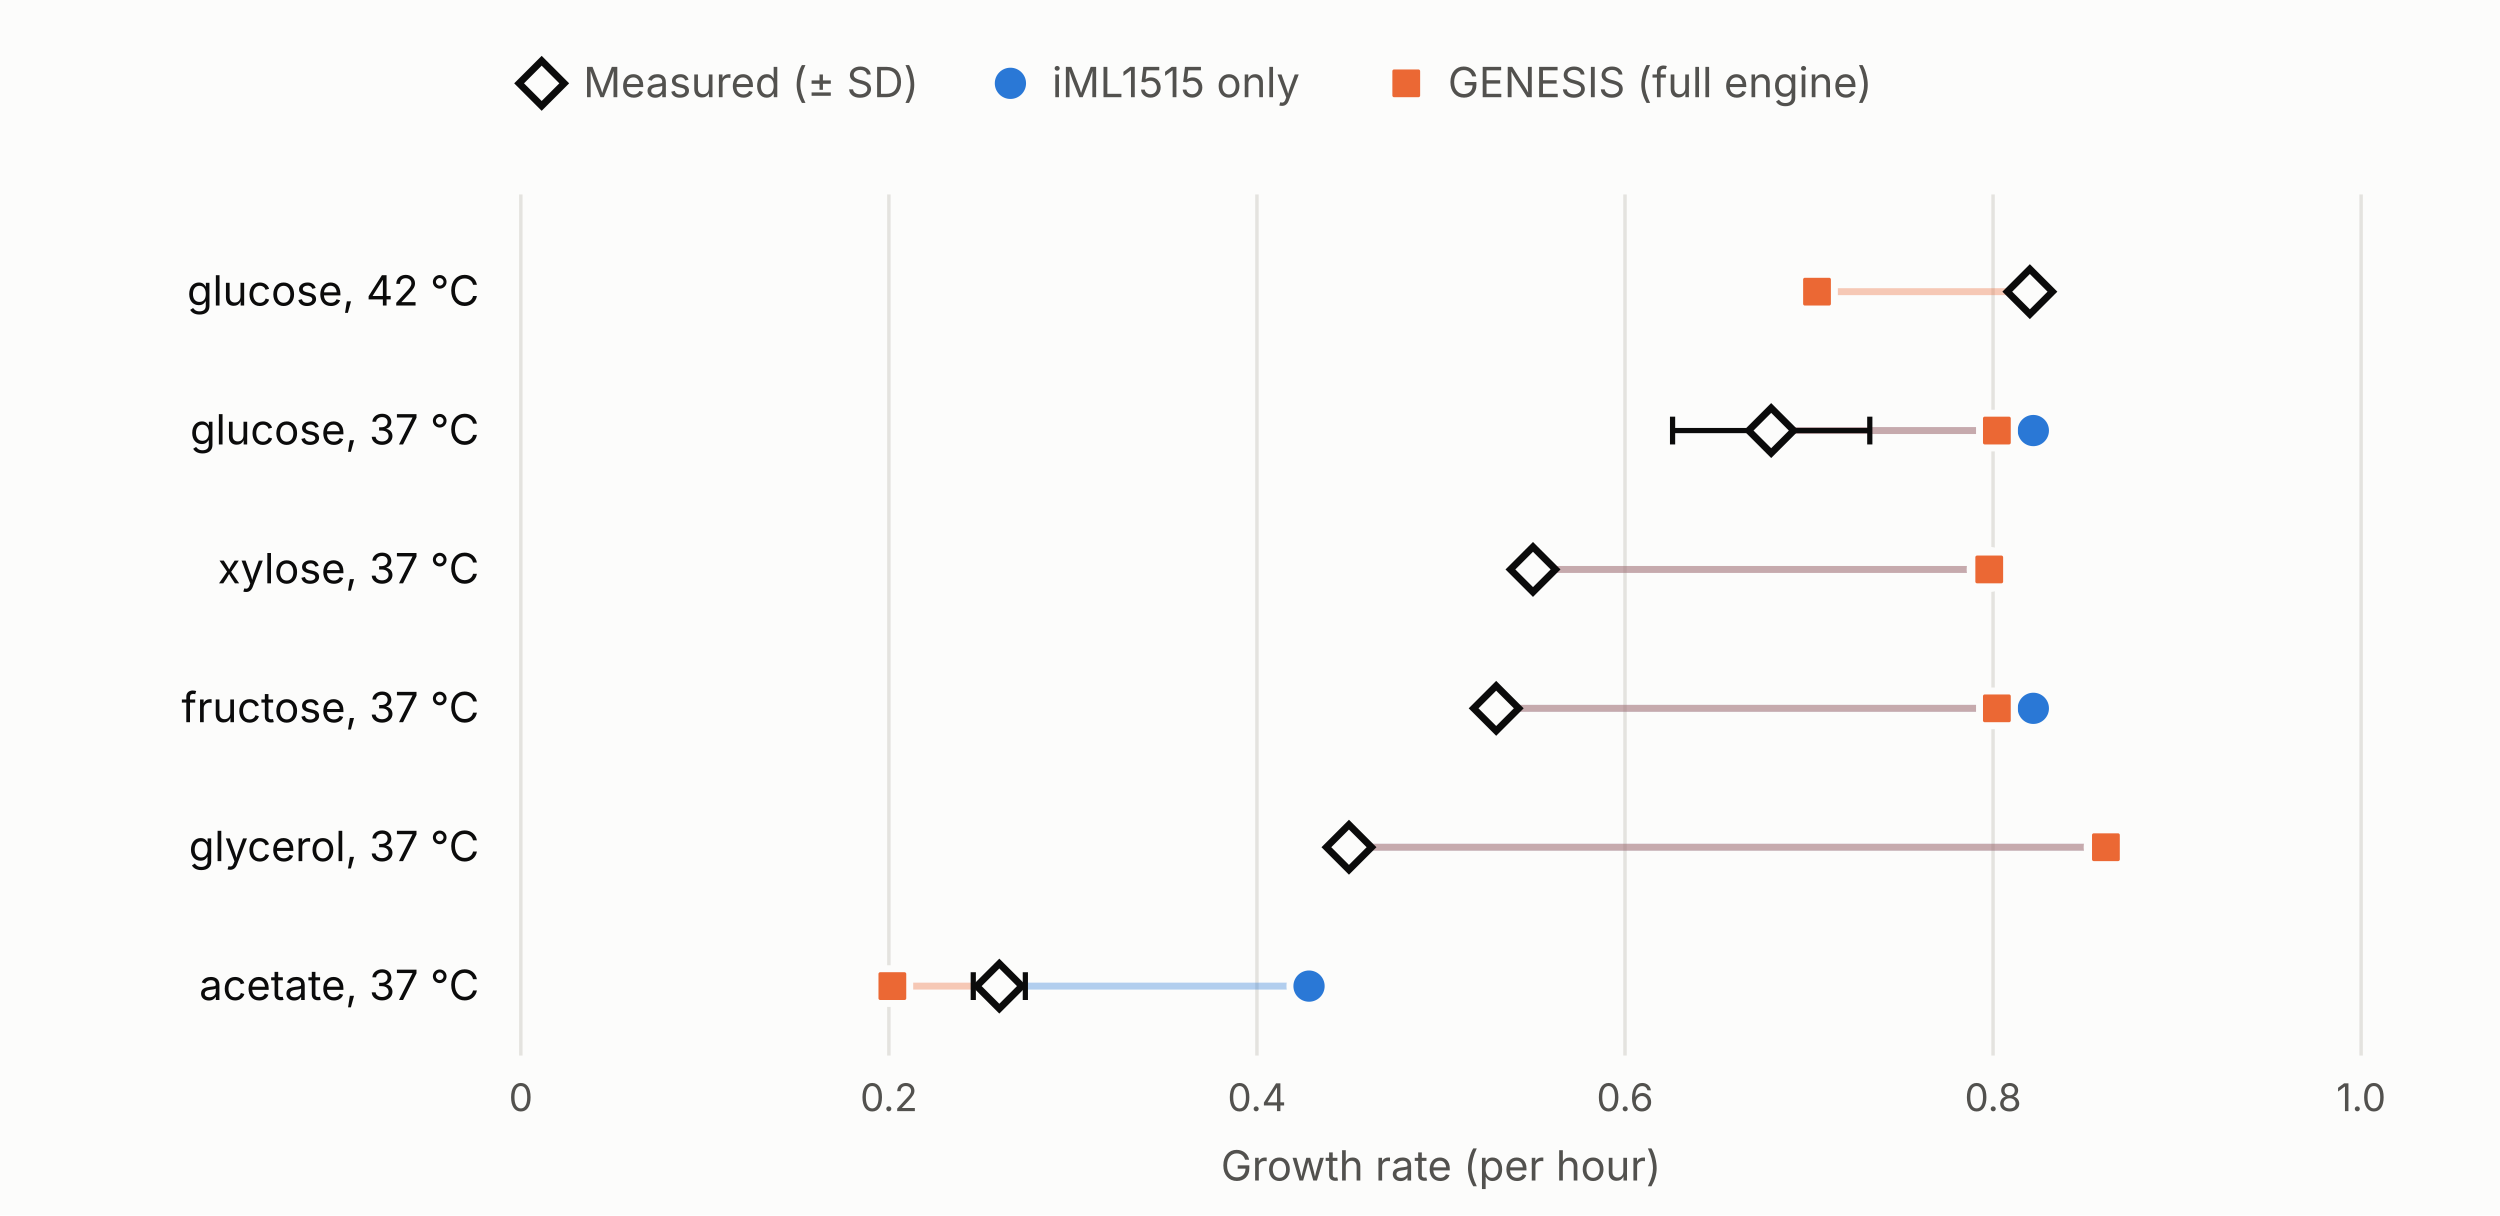
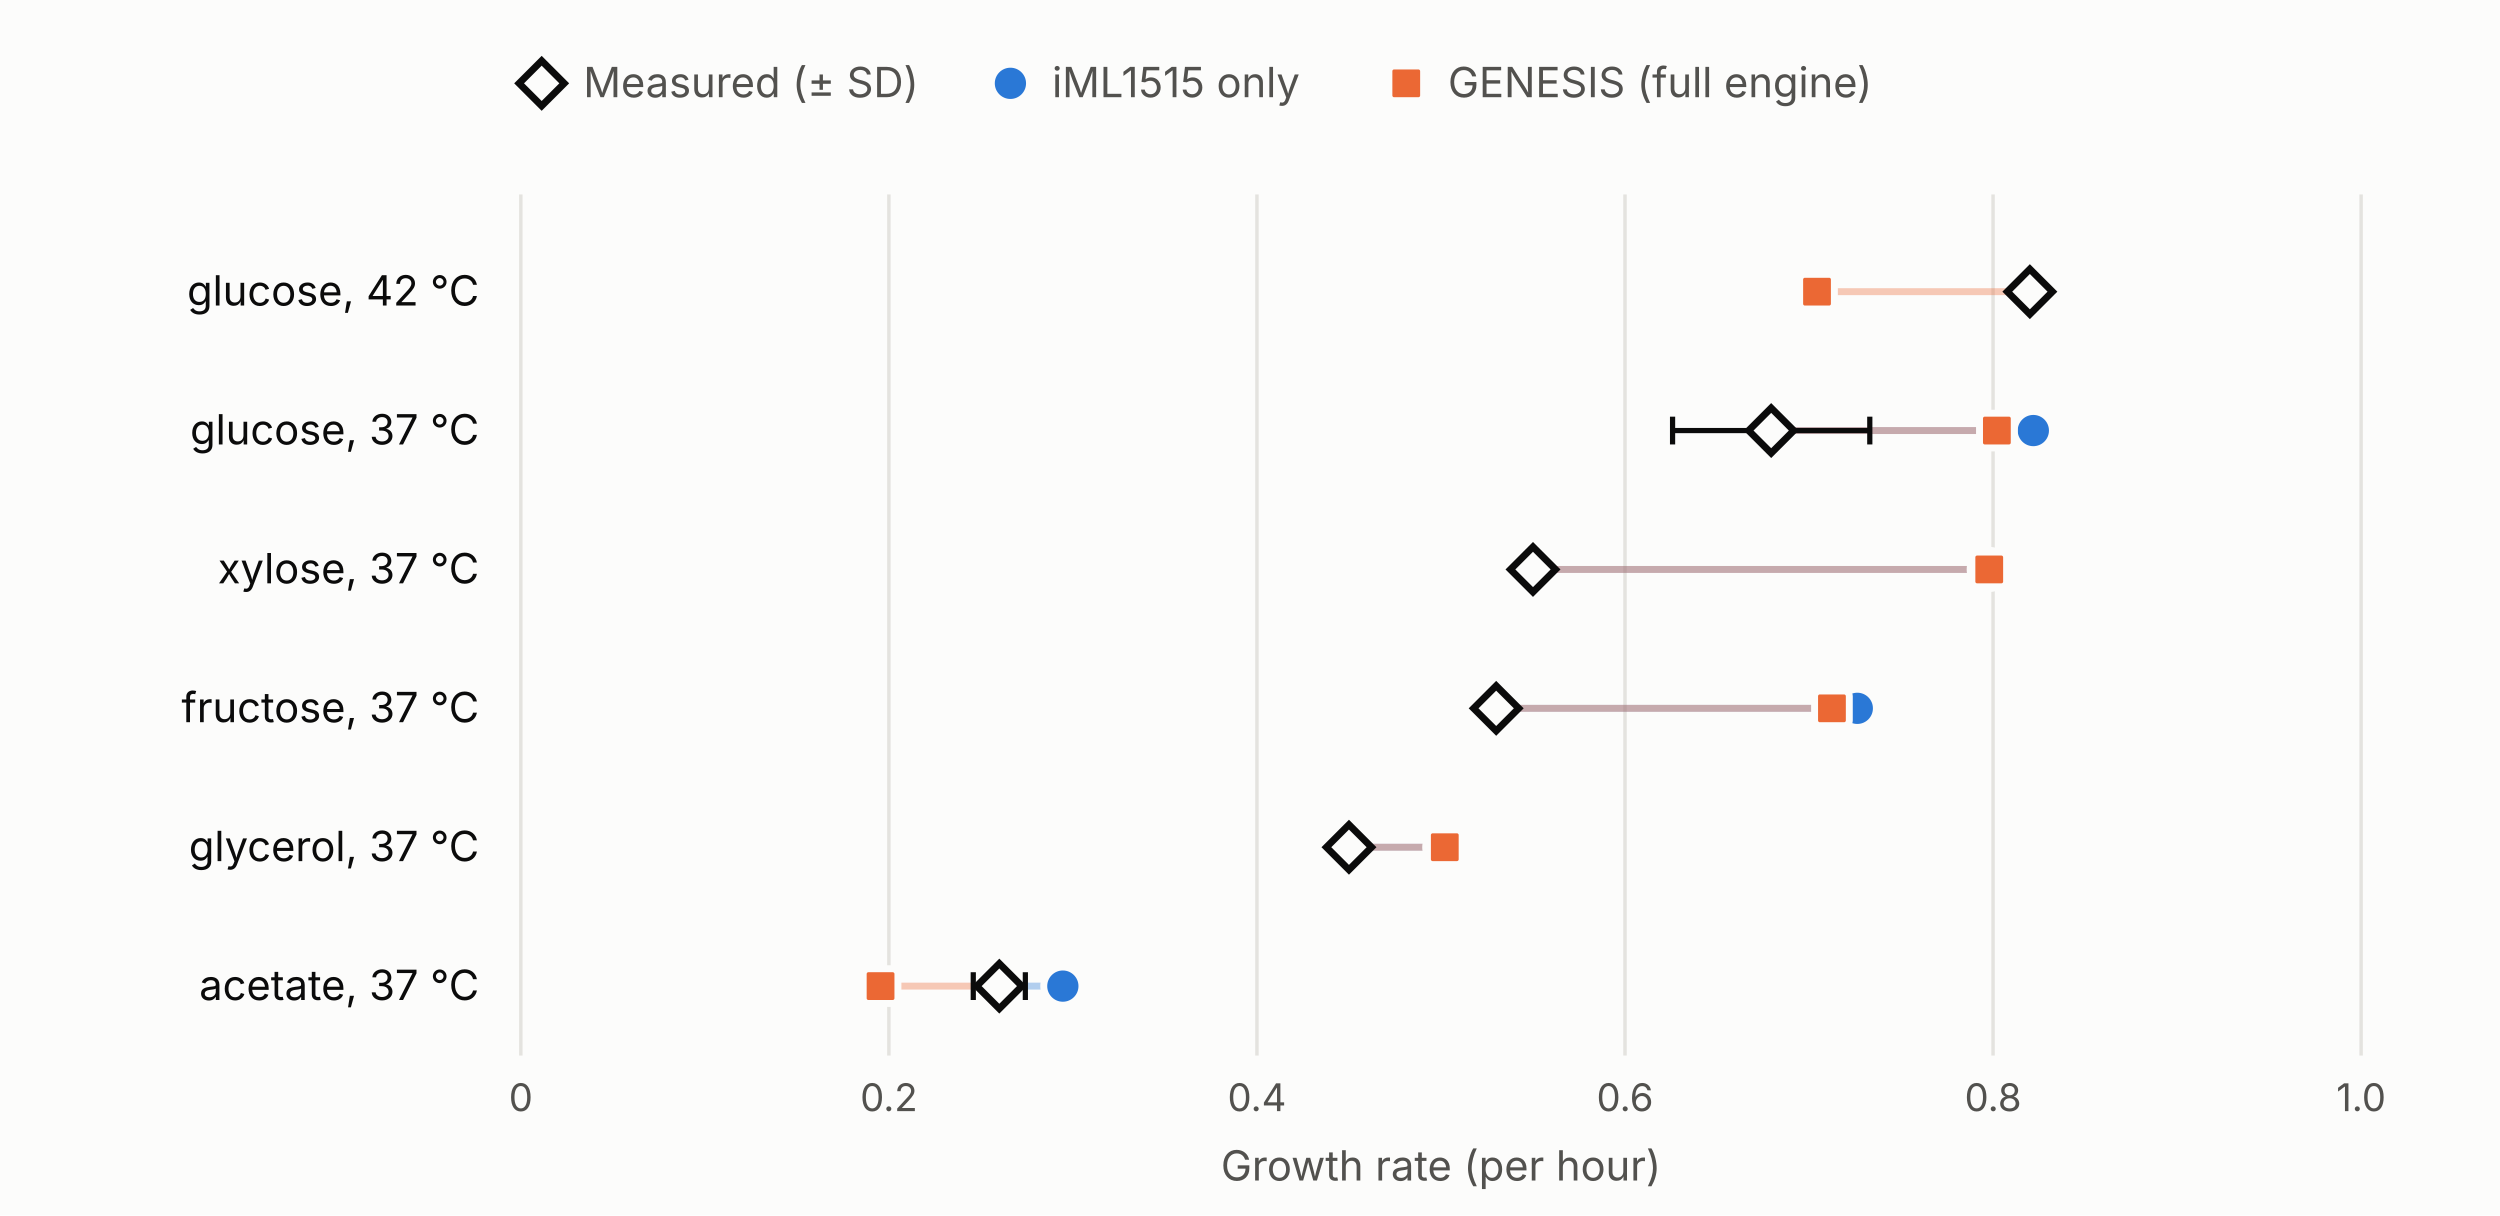
<svg xmlns="http://www.w3.org/2000/svg" viewBox="0 0 720 350" width="720" height="350" font-family="system-ui, -apple-system, Segoe UI, sans-serif" role="img" aria-label="Measured and predicted growth rate for each condition">
  <rect width="720" height="350" fill="#fcfcfb" />
  <path d="M156.0 17.5 L162.5 24.0 L156.0 30.5 L149.5 24.0 Z" fill="#fcfcfb" stroke="#0b0b0b" stroke-width="2" />
  <text x="168" y="28" font-size="12" fill="#52514e">Measured (± SD)</text>
  <circle cx="291.0" cy="24.0" r="5.5" fill="#2a78d6" stroke="#fcfcfb" stroke-width="2" />
  <text x="303" y="28" font-size="12" fill="#52514e">iML1515 only</text>
  <rect x="400.0" y="19.0" width="10" height="10" rx="1.5" fill="#eb6834" stroke="#fcfcfb" stroke-width="2" />
  <text x="417" y="28" font-size="12" fill="#52514e">GENESIS (full engine)</text>
  <line x1="150.0" y1="56" x2="150.0" y2="304" stroke="#e4e3df" stroke-width="1" />
  <text x="150.0" y="320" font-size="11" fill="#52514e" text-anchor="middle">0</text>
  <line x1="256.0" y1="56" x2="256.0" y2="304" stroke="#e4e3df" stroke-width="1" />
  <text x="256.0" y="320" font-size="11" fill="#52514e" text-anchor="middle">0.2</text>
  <line x1="362.0" y1="56" x2="362.0" y2="304" stroke="#e4e3df" stroke-width="1" />
  <text x="362.0" y="320" font-size="11" fill="#52514e" text-anchor="middle">0.4</text>
  <line x1="468.0" y1="56" x2="468.0" y2="304" stroke="#e4e3df" stroke-width="1" />
  <text x="468.0" y="320" font-size="11" fill="#52514e" text-anchor="middle">0.6</text>
  <line x1="574.0" y1="56" x2="574.0" y2="304" stroke="#e4e3df" stroke-width="1" />
  <text x="574.0" y="320" font-size="11" fill="#52514e" text-anchor="middle">0.8</text>
  <line x1="680.0" y1="56" x2="680.0" y2="304" stroke="#e4e3df" stroke-width="1" />
  <text x="680.0" y="320" font-size="11" fill="#52514e" text-anchor="middle">1.0</text>
  <text x="415.0" y="340" font-size="12" fill="#52514e" text-anchor="middle">Growth rate (per hour)</text>
  <text x="138" y="88.0" font-size="12" fill="#0b0b0b" text-anchor="end">glucose, 42 °C</text>
  <line x1="584.6" y1="84.0" x2="585.6" y2="84.0" stroke="#2a78d6" stroke-opacity="0.35" stroke-width="2" />
  <line x1="584.6" y1="84.0" x2="523.3" y2="84.0" stroke="#eb6834" stroke-opacity="0.35" stroke-width="2" />
  <circle cx="585.6" cy="84.0" r="5.5" fill="#2a78d6" stroke="#fcfcfb" stroke-width="2" />
  <rect x="518.3" y="79.0" width="10" height="10" rx="1.5" fill="#eb6834" stroke="#fcfcfb" stroke-width="2" />
  <path d="M584.6 77.5 L591.1 84.0 L584.6 90.5 L578.1 84.0 Z" fill="#fcfcfb" stroke="#0b0b0b" stroke-width="2" />
  <text x="138" y="128.0" font-size="12" fill="#0b0b0b" text-anchor="end">glucose, 37 °C</text>
  <line x1="510.1" y1="124.0" x2="585.6" y2="124.0" stroke="#2a78d6" stroke-opacity="0.35" stroke-width="2" />
  <line x1="510.1" y1="124.0" x2="575.1" y2="124.0" stroke="#eb6834" stroke-opacity="0.35" stroke-width="2" />
  <line x1="481.7" y1="124.0" x2="538.5" y2="124.0" stroke="#0b0b0b" stroke-width="1.5" />
  <line x1="481.7" y1="120.0" x2="481.7" y2="128.0" stroke="#0b0b0b" stroke-width="1.5" />
  <line x1="538.5" y1="120.0" x2="538.5" y2="128.0" stroke="#0b0b0b" stroke-width="1.5" />
  <circle cx="585.6" cy="124.0" r="5.5" fill="#2a78d6" stroke="#fcfcfb" stroke-width="2" />
  <rect x="570.1" y="119.0" width="10" height="10" rx="1.5" fill="#eb6834" stroke="#fcfcfb" stroke-width="2" />
  <path d="M510.1 117.5 L516.6 124.0 L510.1 130.5 L503.6 124.0 Z" fill="#fcfcfb" stroke="#0b0b0b" stroke-width="2" />
  <text x="138" y="168.0" font-size="12" fill="#0b0b0b" text-anchor="end">xylose, 37 °C</text>
  <line x1="441.5" y1="164.0" x2="572.9" y2="164.0" stroke="#2a78d6" stroke-opacity="0.35" stroke-width="2" />
  <line x1="441.5" y1="164.0" x2="572.9" y2="164.0" stroke="#eb6834" stroke-opacity="0.35" stroke-width="2" />
  <circle cx="572.9" cy="164.0" r="5.5" fill="#2a78d6" stroke="#fcfcfb" stroke-width="2" />
  <rect x="567.9" y="159.0" width="10" height="10" rx="1.5" fill="#eb6834" stroke="#fcfcfb" stroke-width="2" />
  <path d="M441.5 157.5 L448.0 164.0 L441.5 170.5 L435.0 164.0 Z" fill="#fcfcfb" stroke="#0b0b0b" stroke-width="2" />
  <text x="138" y="208.0" font-size="12" fill="#0b0b0b" text-anchor="end">fructose, 37 °C</text>
-   <line x1="430.9" y1="204.0" x2="585.6" y2="204.0" stroke="#2a78d6" stroke-opacity="0.35" stroke-width="2" />
-   <line x1="430.9" y1="204.0" x2="575.1" y2="204.0" stroke="#eb6834" stroke-opacity="0.35" stroke-width="2" />
-   <circle cx="585.6" cy="204.0" r="5.5" fill="#2a78d6" stroke="#fcfcfb" stroke-width="2" />
-   <rect x="570.1" y="199.0" width="10" height="10" rx="1.5" fill="#eb6834" stroke="#fcfcfb" stroke-width="2" />
+   <line x1="430.9" y1="204.0" x2="534.9" y2="204.0" stroke="#2a78d6" stroke-opacity="0.35" stroke-width="2" />
+   <line x1="430.9" y1="204.0" x2="527.6" y2="204.0" stroke="#eb6834" stroke-opacity="0.35" stroke-width="2" />
+   <circle cx="534.9" cy="204.0" r="5.5" fill="#2a78d6" stroke="#fcfcfb" stroke-width="2" />
+   <rect x="522.6" y="199.0" width="10" height="10" rx="1.5" fill="#eb6834" stroke="#fcfcfb" stroke-width="2" />
  <path d="M430.9 197.5 L437.4 204.0 L430.9 210.5 L424.4 204.0 Z" fill="#fcfcfb" stroke="#0b0b0b" stroke-width="2" />
  <text x="138" y="248.0" font-size="12" fill="#0b0b0b" text-anchor="end">glycerol, 37 °C</text>
-   <line x1="388.5" y1="244.0" x2="606.6" y2="244.0" stroke="#2a78d6" stroke-opacity="0.35" stroke-width="2" />
-   <line x1="388.5" y1="244.0" x2="606.5" y2="244.0" stroke="#eb6834" stroke-opacity="0.35" stroke-width="2" />
-   <circle cx="606.6" cy="244.0" r="5.5" fill="#2a78d6" stroke="#fcfcfb" stroke-width="2" />
-   <rect x="601.5" y="239.0" width="10" height="10" rx="1.5" fill="#eb6834" stroke="#fcfcfb" stroke-width="2" />
+   <line x1="388.5" y1="244.0" x2="416.1" y2="244.0" stroke="#2a78d6" stroke-opacity="0.35" stroke-width="2" />
+   <line x1="388.5" y1="244.0" x2="416.1" y2="244.0" stroke="#eb6834" stroke-opacity="0.35" stroke-width="2" />
+   <circle cx="416.1" cy="244.0" r="5.5" fill="#2a78d6" stroke="#fcfcfb" stroke-width="2" />
+   <rect x="411.1" y="239.0" width="10" height="10" rx="1.5" fill="#eb6834" stroke="#fcfcfb" stroke-width="2" />
  <path d="M388.5 237.5 L395.0 244.0 L388.5 250.5 L382.0 244.0 Z" fill="#fcfcfb" stroke="#0b0b0b" stroke-width="2" />
  <text x="138" y="288.0" font-size="12" fill="#0b0b0b" text-anchor="end">acetate, 37 °C</text>
-   <line x1="287.8" y1="284.0" x2="377.0" y2="284.0" stroke="#2a78d6" stroke-opacity="0.35" stroke-width="2" />
-   <line x1="287.8" y1="284.0" x2="257.0" y2="284.0" stroke="#eb6834" stroke-opacity="0.35" stroke-width="2" />
+   <line x1="287.8" y1="284.0" x2="306.1" y2="284.0" stroke="#2a78d6" stroke-opacity="0.35" stroke-width="2" />
+   <line x1="287.8" y1="284.0" x2="253.6" y2="284.0" stroke="#eb6834" stroke-opacity="0.35" stroke-width="2" />
  <line x1="280.3" y1="284.0" x2="295.3" y2="284.0" stroke="#0b0b0b" stroke-width="1.5" />
  <line x1="280.3" y1="280.0" x2="280.3" y2="288.0" stroke="#0b0b0b" stroke-width="1.5" />
  <line x1="295.3" y1="280.0" x2="295.3" y2="288.0" stroke="#0b0b0b" stroke-width="1.5" />
-   <circle cx="377.0" cy="284.0" r="5.5" fill="#2a78d6" stroke="#fcfcfb" stroke-width="2" />
-   <rect x="252.0" y="279.0" width="10" height="10" rx="1.5" fill="#eb6834" stroke="#fcfcfb" stroke-width="2" />
+   <circle cx="306.1" cy="284.0" r="5.5" fill="#2a78d6" stroke="#fcfcfb" stroke-width="2" />
+   <rect x="248.6" y="279.0" width="10" height="10" rx="1.5" fill="#eb6834" stroke="#fcfcfb" stroke-width="2" />
  <path d="M287.8 277.5 L294.3 284.0 L287.8 290.5 L281.3 284.0 Z" fill="#fcfcfb" stroke="#0b0b0b" stroke-width="2" />
</svg>
